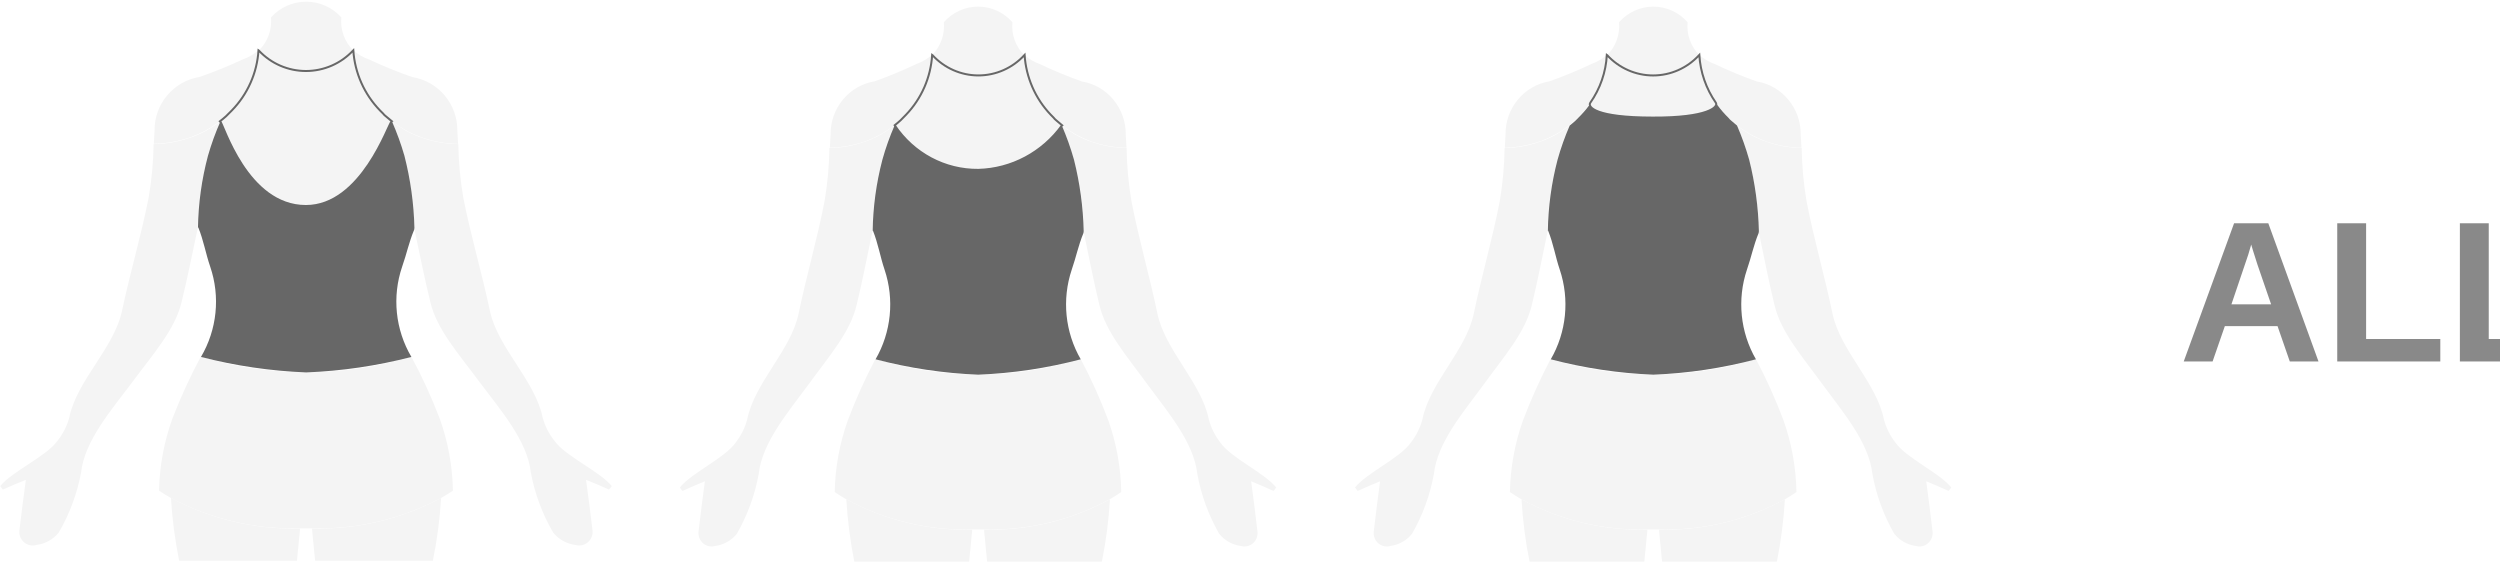
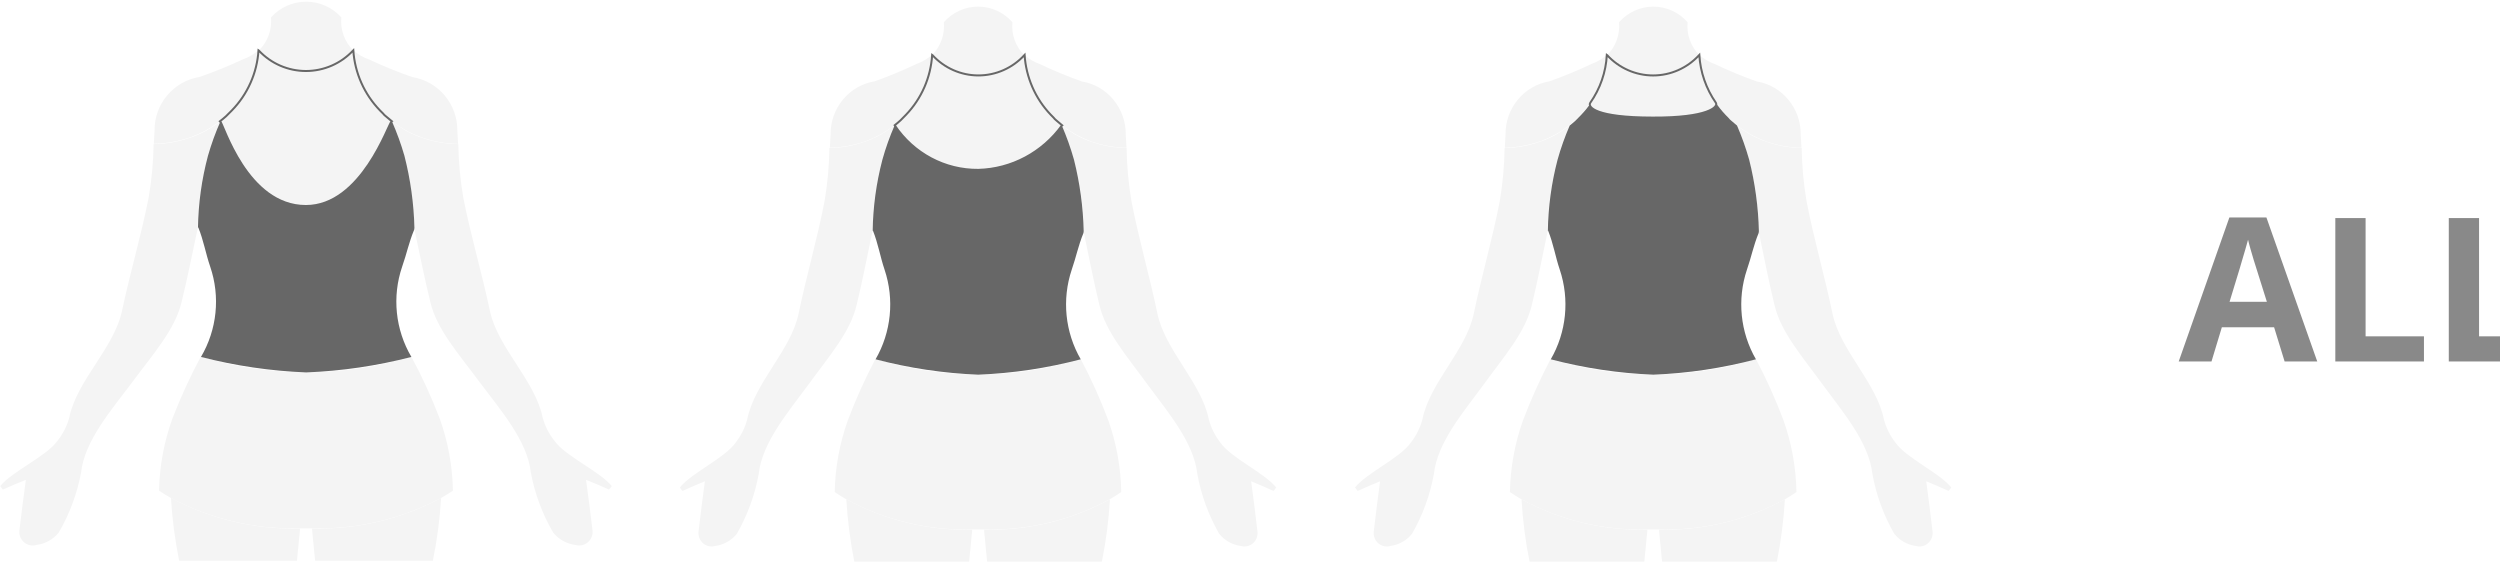
<svg xmlns="http://www.w3.org/2000/svg" width="249px" height="56px" viewBox="0 0 249 56" version="1.1">
  <defs />
  <g id="BodyParts-Thumbnail-Final" stroke="none" stroke-width="1" fill="none" fill-rule="evenodd">
    <g id="neckline_thumbnails">
-       <text id="ALL" fill-opacity="0.775" fill="#686868" font-family="CenturyGothic-Bold, Century Gothic, Arial" font-size="20" font-weight="bold">
+       <text id="ALL" fill-opacity="0.775" fill="#686868" font-family="Muli-Bold, Muli" font-size="20" font-weight="bold">
        <tspan x="217" y="36">ALL</tspan>
      </text>
      <g id="neckline_thumbnails_0" fill-rule="nonzero">
        <path d="M41.699,13.562 C41.624,13.537 41.575,13.512 41.5,13.487 C41.419,13.45 41.336,13.416 41.252,13.387 C41.181,13.364 41.114,13.33 41.053,13.287 C40.978,13.262 40.897,13.212 40.829,13.187 L40.673,13.112 L40.374,12.955 C40.349,12.93 40.324,12.93 40.299,12.905 C39.622,12.53 38.988,12.08 38.411,11.563 C38.308,11.485 38.216,11.393 38.138,11.29 L37.939,11.091 L37.839,10.991 C36.273,9.384 35.338,7.267 35.205,5.027 L35.189,5.015 C35.656,5.42 36.196,5.732 36.78,5.934 C38.174,6.586 39.6,7.167 41.053,7.673 C43.667,8.097 45.578,10.367 45.55,13.015 C45.575,13.462 45.6,13.885 45.625,14.332 C44.442,14.314 43.268,14.113 42.146,13.736 L42.121,13.736 C41.998,13.686 41.848,13.636 41.699,13.562 Z" id="Path_121" fill="#F4F4F4" />
        <path d="M43.936,49.59 C43.809,51.692 43.535,53.783 43.116,55.846 L31.385,55.846 C31.31,54.927 31.187,53.983 31.112,53.064 C31.092,52.924 31.083,52.783 31.087,52.641 C35.561,52.751 39.988,51.7 43.936,49.59 Z" id="Path_113" fill="#F4F4F4" />
        <path d="M43.785,41.665 C42.98,39.56 42.039,37.51 40.97,35.527 C34.131,37.581 26.838,37.581 19.999,35.527 C18.935,37.513 17.995,39.563 17.183,41.665 C16.342,43.976 15.888,46.411 15.841,48.87 C16.213,49.119 16.611,49.368 17.01,49.591 C20.958,51.694 25.384,52.739 29.856,52.623 L31.097,52.623 C35.569,52.739 39.995,51.694 43.943,49.591 C44.341,49.368 44.738,49.122 45.112,48.87 C45.068,46.412 44.62,43.978 43.785,41.665 Z" id="Path_114" fill="#F4F4F4" />
        <path d="M33.996,1.733 C33.104,0.737 31.829,0.168 30.492,0.168 C29.155,0.168 27.881,0.737 26.989,1.733 C27.106,2.962 26.658,4.178 25.772,5.038 L25.797,5.063 C27.061,6.286 28.731,7.003 30.489,7.076 C32.246,6.998 33.914,6.282 35.181,5.063 L35.206,5.038 C34.319,4.179 33.873,2.962 33.996,1.733 Z" id="Path_115" fill="#F4F4F4" />
        <path d="M40.257,15.524 C39.945,14.346 39.529,13.199 39.015,12.095 C39.43,12.4 39.861,12.682 40.307,12.94 C40.332,12.965 40.357,12.965 40.382,12.99 L40.681,13.146 L40.837,13.221 C40.907,13.265 40.982,13.299 41.061,13.321 C41.132,13.345 41.199,13.378 41.259,13.422 C41.341,13.459 41.424,13.493 41.508,13.522 C41.583,13.547 41.632,13.572 41.707,13.597 C41.863,13.647 41.981,13.697 42.129,13.753 L42.143,13.753 C43.272,14.138 44.455,14.339 45.647,14.349 C45.675,16.14 45.841,17.926 46.144,19.69 C46.89,23.493 48.007,27.219 48.803,30.996 C49.598,34.673 53.3,37.903 54.046,41.58 C54.273,42.422 54.67,43.209 55.214,43.89 C56.309,45.454 59.711,46.922 60.93,48.412 C60.846,48.534 60.755,48.65 60.656,48.759 C59.886,48.412 59.115,48.088 58.369,47.79 C58.593,49.429 58.817,51.12 59.015,52.834 C59.067,53.283 58.889,53.727 58.543,54.018 C58.196,54.308 57.727,54.404 57.295,54.274 C56.437,54.162 55.654,53.727 55.105,53.057 C54.017,51.198 53.26,49.164 52.868,47.045 C52.521,43.865 49.762,40.734 47.824,38.13 C45.634,35.174 43.501,32.812 42.855,30.054 C42.259,27.644 41.787,25.206 41.264,22.773 L41.264,22.731 C41.222,20.297 40.884,17.876 40.257,15.524 Z" id="Path_116" fill="#F4F4F4" />
        <path d="M19.237,13.562 C19.312,13.537 19.36,13.512 19.436,13.487 C19.517,13.45 19.6,13.416 19.684,13.387 C19.755,13.364 19.822,13.33 19.883,13.287 C19.958,13.262 20.039,13.212 20.107,13.187 L20.263,13.112 L20.562,12.955 C20.587,12.93 20.612,12.93 20.637,12.905 C21.314,12.53 21.947,12.08 22.525,11.563 C22.628,11.485 22.72,11.393 22.798,11.29 L22.997,11.091 L23.097,10.991 C24.663,9.384 25.598,7.267 25.731,5.027 L25.756,5.002 C25.289,5.407 24.749,5.719 24.165,5.922 C22.771,6.574 21.345,7.154 19.892,7.661 C17.278,8.084 15.367,10.355 15.395,13.002 C15.37,13.45 15.345,13.872 15.32,14.319 C16.504,14.301 17.677,14.1 18.799,13.723 L18.824,13.723 C18.967,13.684 19.105,13.63 19.237,13.562 Z" id="Path_94" fill="#F4F4F4" />
        <path d="M17.025,49.59 C17.152,51.692 17.426,53.783 17.845,55.846 L29.576,55.846 C29.651,54.927 29.774,53.983 29.849,53.064 C29.869,52.924 29.878,52.783 29.874,52.641 C25.4,52.751 20.973,51.7 17.025,49.59 Z" id="Path_88" fill="#F4F4F4" />
        <path d="M20.702,15.524 C21.014,14.346 21.43,13.199 21.944,12.095 C21.529,12.4 21.098,12.682 20.652,12.94 C20.627,12.965 20.602,12.965 20.577,12.99 L20.279,13.146 L20.122,13.221 C20.053,13.265 19.977,13.299 19.899,13.321 C19.828,13.345 19.761,13.378 19.7,13.422 C19.619,13.459 19.536,13.493 19.451,13.522 C19.376,13.547 19.328,13.572 19.253,13.597 C19.096,13.647 18.979,13.697 18.83,13.753 L18.805,13.753 C17.677,14.138 16.494,14.339 15.302,14.349 C15.274,16.14 15.108,17.926 14.804,19.69 C14.058,23.493 12.941,27.219 12.145,30.996 C11.351,34.673 7.648,37.903 6.902,41.58 C6.676,42.422 6.278,43.209 5.734,43.89 C4.639,45.454 1.237,46.922 0.019,48.412 C0.102,48.534 0.194,48.65 0.292,48.759 C1.062,48.412 1.833,48.088 2.578,47.79 C2.354,49.429 2.13,51.12 1.932,52.834 C1.88,53.283 2.057,53.727 2.404,54.018 C2.75,54.308 3.219,54.404 3.652,54.274 C4.51,54.162 5.293,53.727 5.842,53.057 C6.93,51.198 7.686,49.164 8.079,47.045 C8.426,43.865 11.185,40.734 13.123,38.13 C15.313,35.174 17.446,32.812 18.092,30.054 C18.688,27.644 19.16,25.206 19.683,22.773 L19.683,22.731 C19.729,20.296 20.071,17.876 20.702,15.524 Z" id="Path_89" fill="#F4F4F4" />
        <path d="M41.252,22.88 C41.252,22.905 41.277,22.681 41.277,22.706 C41.218,20.283 40.885,17.874 40.283,15.525 C39.948,14.356 39.533,13.21 39.042,12.097 C39.042,12.097 38.644,11.773 38.446,11.599 C38.342,11.521 38.25,11.429 38.172,11.326 L37.973,11.127 L37.873,11.027 C36.305,9.409 35.362,7.286 35.214,5.038 L35.189,5.063 C33.974,6.361 32.275,7.097 30.497,7.097 C28.719,7.097 27.02,6.361 25.805,5.063 L25.78,5.038 C25.638,7.288 24.695,9.413 23.121,11.027 L23.02,11.127 L22.822,11.326 L22.548,11.599 C22.349,11.773 22.151,11.947 21.952,12.097 C21.457,13.209 21.042,14.354 20.71,15.525 C20.085,17.869 19.751,20.281 19.717,22.706 C19.717,22.681 19.742,22.656 19.742,22.631 C20.288,23.973 20.488,25.265 20.936,26.557 C21.955,29.546 21.619,32.831 20.016,35.552 C23.444,36.437 26.957,36.954 30.495,37.093 C34.034,36.956 37.547,36.439 40.975,35.552 C39.372,32.831 39.036,29.546 40.055,26.557 C40.512,25.265 40.706,24.197 41.252,22.88 Z" id="Path_130" fill="#676767" />
        <path d="M39.017,12.072 C38.818,11.915 38.619,11.748 38.421,11.574 C38.317,11.496 38.225,11.404 38.147,11.301 L37.948,11.102 L37.848,11.002 C36.28,9.384 35.337,7.261 35.189,5.013 L35.164,5.038 C33.949,6.335 32.25,7.072 30.472,7.072 C28.694,7.072 26.995,6.335 25.78,5.038 L25.747,5.015 C25.605,7.265 24.662,9.389 23.088,11.003 L22.988,11.104 L22.789,11.302 L22.515,11.576 C22.317,11.75 22.118,11.923 21.919,12.073 C22.243,12.322 24.578,20.519 30.467,20.519 C36.032,20.519 38.691,12.295 39.015,12.073 L39.017,12.072 Z" id="Path_243" stroke="#676767" stroke-width="0.2" fill="#F4F4F4" />
      </g>
      <g id="neckline_thumbnails_1" transform="translate(67, 0)" fill-rule="nonzero">
        <path d="M17.292,49.723 C17.415,51.81 17.682,53.885 18.091,55.934 L29.529,55.934 C29.602,55.021 29.722,54.085 29.795,53.172 C29.815,53.033 29.823,52.893 29.82,52.752 C25.457,52.861 21.141,51.817 17.292,49.723 Z" id="Path_143" fill="#F4F4F4" />
        <path d="M20.877,15.905 C21.181,14.736 21.587,13.597 22.088,12.501 C21.683,12.803 21.263,13.083 20.828,13.339 C20.804,13.364 20.78,13.364 20.755,13.389 L20.464,13.544 L20.311,13.619 C20.244,13.662 20.17,13.696 20.093,13.718 C20.024,13.741 19.959,13.775 19.9,13.818 C19.821,13.855 19.74,13.888 19.657,13.917 C19.584,13.942 19.537,13.967 19.464,13.992 C19.311,14.041 19.197,14.091 19.052,14.147 L19.027,14.147 C17.927,14.529 16.774,14.728 15.611,14.738 C15.584,16.516 15.422,18.289 15.126,20.041 C14.399,23.816 13.31,27.514 12.534,31.264 C11.759,34.915 8.15,38.121 7.422,41.771 C7.201,42.607 6.813,43.388 6.283,44.065 C5.215,45.618 1.899,47.074 0.711,48.554 C0.792,48.675 0.881,48.79 0.978,48.898 C1.728,48.554 2.48,48.232 3.206,47.936 C2.987,49.563 2.769,51.242 2.576,52.943 C2.525,53.389 2.698,53.83 3.036,54.118 C3.374,54.406 3.831,54.502 4.253,54.373 C5.09,54.261 5.853,53.83 6.388,53.165 C7.449,51.319 8.187,49.3 8.569,47.197 C8.908,44.04 11.598,40.931 13.487,38.346 C15.622,35.411 17.702,33.067 18.332,30.329 C18.913,27.937 19.374,25.516 19.883,23.101 L19.883,23.06 C19.94,20.643 20.273,18.242 20.877,15.905 Z" id="Path_144" fill="#F4F4F4" />
        <path d="M19.473,13.957 C19.546,13.933 19.593,13.908 19.666,13.883 C19.745,13.846 19.826,13.812 19.909,13.784 C19.978,13.76 20.043,13.727 20.103,13.684 C20.176,13.659 20.255,13.61 20.321,13.585 L20.473,13.51 L20.764,13.355 C20.789,13.33 20.813,13.33 20.838,13.305 C21.498,12.933 22.116,12.486 22.678,11.973 C22.779,11.895 22.869,11.804 22.945,11.701 L23.139,11.504 L23.236,11.405 C24.763,9.81 25.675,7.708 25.805,5.484 L25.829,5.459 C25.374,5.862 24.847,6.171 24.278,6.372 C22.919,7.02 21.528,7.596 20.112,8.099 C17.563,8.519 15.699,10.773 15.727,13.402 C15.703,13.846 15.679,14.265 15.654,14.709 C16.808,14.691 17.952,14.491 19.046,14.117 L19.07,14.117 C19.208,14.074 19.343,14.021 19.473,13.957 Z" id="Path_149" fill="#F4F4F4" />
        <path d="M43.552,49.723 C43.429,51.81 43.162,53.885 42.753,55.934 L31.316,55.934 C31.243,55.021 31.122,54.085 31.049,53.172 C31.029,53.033 31.021,52.893 31.025,52.752 C35.387,52.861 39.704,51.817 43.552,49.723 Z" id="Path_168" fill="#F4F4F4" />
        <path d="M43.383,41.855 C42.598,39.766 41.681,37.731 40.638,35.762 C33.97,37.802 26.86,37.802 20.191,35.762 C19.154,37.734 18.237,39.769 17.446,41.855 C16.626,44.15 16.184,46.567 16.138,49.009 C16.5,49.256 16.888,49.502 17.277,49.725 C21.126,51.812 25.441,52.849 29.802,52.734 L31.012,52.734 C35.373,52.849 39.688,51.812 43.537,49.725 C43.925,49.502 44.312,49.259 44.676,49.009 C44.634,46.568 44.197,44.151 43.383,41.855 Z" id="Path_169" fill="#F4F4F4" />
        <path d="M33.838,2.214 C32.968,1.225 31.726,0.66 30.422,0.66 C29.118,0.66 27.876,1.225 27.006,2.214 C27.12,3.435 26.684,4.642 25.82,5.495 L25.844,5.52 C27.077,6.734 28.705,7.445 30.419,7.518 C32.132,7.441 33.759,6.73 34.994,5.52 L35.019,5.495 C34.154,4.642 33.719,3.434 33.838,2.214 Z" id="Path_170" fill="#F4F4F4" />
        <path d="M39.943,15.905 C39.639,14.736 39.233,13.597 38.732,12.501 C39.137,12.803 39.557,13.083 39.992,13.339 C40.016,13.364 40.04,13.364 40.065,13.389 L40.356,13.544 L40.509,13.619 C40.576,13.662 40.65,13.696 40.727,13.718 C40.796,13.741 40.861,13.775 40.92,13.818 C40.999,13.855 41.08,13.888 41.163,13.917 C41.236,13.942 41.283,13.967 41.356,13.992 C41.509,14.041 41.623,14.091 41.768,14.147 L41.793,14.147 C42.893,14.529 44.046,14.728 45.209,14.738 C45.236,16.516 45.398,18.289 45.694,20.041 C46.421,23.816 47.51,27.514 48.286,31.264 C49.061,34.915 52.67,38.121 53.398,41.771 C53.619,42.607 54.007,43.388 54.537,44.065 C55.605,45.618 58.921,47.074 60.109,48.554 C60.028,48.675 59.939,48.79 59.843,48.898 C59.092,48.554 58.34,48.232 57.614,47.936 C57.833,49.563 58.051,51.242 58.244,52.943 C58.295,53.389 58.122,53.83 57.784,54.118 C57.446,54.406 56.989,54.502 56.567,54.373 C55.73,54.261 54.967,53.83 54.432,53.165 C53.371,51.319 52.633,49.3 52.251,47.197 C51.913,44.04 49.222,40.931 47.333,38.346 C45.198,35.411 43.118,33.067 42.488,30.329 C41.907,27.937 41.446,25.516 40.937,23.101 L40.937,23.06 C40.904,20.641 40.57,18.237 39.943,15.905 Z" id="Path_171" fill="#F4F4F4" />
        <path d="M41.372,13.957 C41.299,13.933 41.251,13.908 41.178,13.883 C41.099,13.846 41.018,13.812 40.936,13.784 C40.866,13.76 40.801,13.727 40.742,13.684 C40.669,13.659 40.589,13.61 40.524,13.585 L40.371,13.51 L40.08,13.355 C40.056,13.33 40.031,13.33 40.007,13.305 C39.346,12.933 38.729,12.486 38.166,11.973 C38.065,11.895 37.976,11.804 37.899,11.701 L37.706,11.504 L37.61,11.405 C36.083,9.81 35.171,7.708 35.041,5.484 L35.025,5.472 C35.48,5.874 36.006,6.184 36.576,6.385 C37.935,7.032 39.325,7.608 40.742,8.111 C43.29,8.531 45.154,10.786 45.126,13.414 C45.151,13.858 45.175,14.277 45.199,14.721 C44.046,14.703 42.902,14.504 41.808,14.13 L41.783,14.13 C41.641,14.087 41.503,14.03 41.372,13.957 Z" id="Path_176" fill="#F4F4F4" />
        <path d="M40.913,23.207 C40.913,23.232 40.937,23.01 40.937,23.035 C40.88,20.629 40.555,18.237 39.969,15.906 C39.642,14.745 39.237,13.608 38.758,12.503 C38.758,12.503 38.371,12.181 38.177,12.009 C38.076,11.931 37.986,11.84 37.91,11.737 L37.716,11.54 L37.619,11.44 C36.089,9.835 35.17,7.727 35.026,5.495 L35.002,5.52 C33.817,6.808 32.16,7.539 30.427,7.539 C28.693,7.539 27.037,6.808 25.852,5.52 L25.827,5.495 C25.689,7.729 24.77,9.838 23.235,11.44 L23.137,11.54 L22.944,11.737 L22.677,12.009 C22.483,12.181 22.289,12.353 22.096,12.503 C21.613,13.606 21.208,14.744 20.885,15.906 C20.275,18.233 19.95,20.627 19.916,23.035 C19.916,23.01 19.941,22.985 19.941,22.96 C20.473,24.292 20.668,25.575 21.103,26.858 C22.097,29.825 21.769,33.086 20.206,35.787 C23.549,36.666 26.974,37.179 30.424,37.317 C33.874,37.181 37.299,36.668 40.641,35.787 C39.078,33.086 38.751,29.825 39.745,26.858 C40.191,25.575 40.38,24.514 40.913,23.207 Z" id="Path_185" fill="#676767" />
        <path d="M38.781,12.478 C38.587,12.322 38.393,12.156 38.2,11.984 C38.099,11.906 38.009,11.815 37.933,11.712 L37.739,11.515 L37.642,11.416 C36.112,9.81 35.193,7.702 35.049,5.47 L35.025,5.495 C33.839,6.783 32.183,7.513 30.45,7.513 C28.716,7.513 27.06,6.783 25.875,5.495 L25.843,5.472 C25.705,7.705 24.785,9.815 23.25,11.417 L23.153,11.517 L22.959,11.714 L22.692,11.986 C22.498,12.158 22.305,12.33 22.111,12.479 C23.984,15.286 27.112,16.953 30.445,16.919 C33.748,16.832 36.826,15.193 38.779,12.479 L38.781,12.478 Z" id="Path_356" stroke="#676767" stroke-width="0.2" fill="#F4F4F4" />
      </g>
      <g id="neckline_thumbnails_2" transform="translate(134, 0)" fill-rule="nonzero">
        <path d="M43.778,49.723 C43.655,51.81 43.388,53.885 42.979,55.934 L31.542,55.934 C31.468,55.021 31.348,54.085 31.275,53.172 C31.255,53.033 31.247,52.893 31.25,52.752 C35.613,52.861 39.929,51.818 43.778,49.723 Z" id="Path_223" fill="#F4F4F4" />
        <path d="M43.633,41.855 C42.848,39.766 41.931,37.731 40.888,35.762 C34.22,37.802 27.11,37.802 20.441,35.762 C19.404,37.734 18.487,39.769 17.696,41.855 C16.876,44.15 16.434,46.567 16.388,49.009 C16.751,49.256 17.139,49.502 17.527,49.725 C21.376,51.812 25.692,52.849 30.052,52.734 L31.262,52.734 C35.623,52.849 39.938,51.812 43.787,49.725 C44.175,49.502 44.562,49.259 44.926,49.009 C44.884,46.568 44.447,44.151 43.633,41.855 Z" id="Path_224" fill="#F4F4F4" />
        <path d="M34.087,2.214 C33.217,1.225 31.975,0.66 30.671,0.66 C29.367,0.66 28.125,1.225 27.255,2.214 C27.369,3.435 26.933,4.642 26.068,5.495 L26.093,5.52 C27.326,6.734 28.954,7.445 30.668,7.518 C32.381,7.441 34.007,6.73 35.243,5.52 L35.267,5.495 C34.402,4.642 33.967,3.434 34.087,2.214 Z" id="Path_225" fill="#F4F4F4" />
        <path d="M40.191,15.905 C39.887,14.736 39.482,13.597 38.981,12.501 C39.385,12.803 39.806,13.083 40.24,13.339 C40.265,13.364 40.289,13.364 40.313,13.389 L40.605,13.544 L40.757,13.619 C40.825,13.662 40.898,13.696 40.975,13.718 C41.044,13.741 41.11,13.775 41.169,13.818 C41.248,13.855 41.329,13.888 41.411,13.917 C41.485,13.942 41.532,13.967 41.605,13.992 C41.758,14.041 41.872,14.091 42.017,14.147 L42.031,14.147 C43.131,14.529 44.284,14.728 45.447,14.738 C45.474,16.516 45.636,18.289 45.931,20.041 C46.659,23.816 47.748,27.514 48.524,31.264 C49.299,34.915 52.908,38.121 53.636,41.771 C53.857,42.607 54.245,43.388 54.775,44.065 C55.842,45.618 59.159,47.074 60.347,48.554 C60.266,48.675 60.177,48.79 60.08,48.898 C59.33,48.554 58.578,48.232 57.852,47.936 C58.07,49.563 58.289,51.242 58.482,52.943 C58.533,53.389 58.36,53.83 58.022,54.118 C57.684,54.406 57.227,54.502 56.805,54.373 C55.968,54.261 55.205,53.83 54.67,53.165 C53.609,51.319 52.871,49.3 52.489,47.197 C52.15,44.04 49.46,40.931 47.571,38.346 C45.436,35.411 43.356,33.067 42.726,30.329 C42.145,27.937 41.684,25.516 41.175,23.101 L41.175,23.06 C41.134,20.643 40.803,18.24 40.191,15.905 Z" id="Path_226" fill="#F4F4F4" />
        <path d="M41.597,13.957 C41.524,13.933 41.477,13.908 41.404,13.883 C41.325,13.846 41.244,13.812 41.161,13.784 C41.092,13.76 41.027,13.727 40.968,13.684 C40.894,13.659 40.815,13.61 40.75,13.585 L40.597,13.51 L40.306,13.355 C40.281,13.33 40.257,13.33 40.233,13.305 C39.572,12.933 38.955,12.486 38.392,11.973 C38.291,11.895 38.201,11.804 38.125,11.701 L37.931,11.504 L37.834,11.405 C36.307,9.81 35.395,7.708 35.266,5.484 L35.25,5.472 C35.705,5.874 36.232,6.184 36.801,6.385 C38.16,7.032 39.551,7.608 40.968,8.111 C43.516,8.531 45.38,10.786 45.352,13.414 C45.376,13.858 45.401,14.277 45.425,14.721 C44.271,14.703 43.127,14.504 42.034,14.13 L42.009,14.13 C41.889,14.08 41.744,14.03 41.597,13.957 Z" id="Path_231" fill="#F4F4F4" />
        <path d="M19.697,13.957 C19.77,13.933 19.817,13.908 19.891,13.883 C19.97,13.846 20.051,13.812 20.133,13.784 C20.202,13.761 20.267,13.727 20.327,13.684 C20.4,13.659 20.479,13.61 20.545,13.585 L20.697,13.51 L20.989,13.355 C21.013,13.33 21.037,13.33 21.062,13.305 C21.722,12.933 22.34,12.486 22.902,11.973 C23.003,11.895 23.093,11.804 23.169,11.701 L23.363,11.504 L23.461,11.405 C24.988,9.81 25.899,7.708 26.029,5.484 L26.053,5.459 C25.598,5.862 25.072,6.171 24.502,6.372 C23.143,7.02 21.753,7.596 20.336,8.099 C17.787,8.519 15.924,10.773 15.951,13.402 C15.927,13.846 15.903,14.265 15.878,14.709 C17.032,14.691 18.176,14.491 19.27,14.117 L19.294,14.117 C19.434,14.078 19.568,14.025 19.697,13.957 Z" id="Path_204" fill="#F4F4F4" />
        <path d="M17.541,49.723 C17.664,51.81 17.931,53.885 18.34,55.934 L29.777,55.934 C29.85,55.021 29.971,54.085 30.044,53.172 C30.064,53.033 30.072,52.893 30.068,52.752 C25.706,52.861 21.389,51.817 17.541,49.723 Z" id="Path_198" fill="#F4F4F4" />
        <path d="M21.126,15.905 C21.43,14.736 21.835,13.597 22.337,12.501 C21.932,12.803 21.511,13.083 21.077,13.339 C21.053,13.364 21.028,13.364 21.004,13.389 L20.713,13.544 L20.56,13.619 C20.492,13.662 20.419,13.696 20.342,13.718 C20.273,13.741 20.208,13.775 20.148,13.818 C20.069,13.855 19.988,13.888 19.906,13.917 C19.833,13.942 19.785,13.967 19.712,13.992 C19.56,14.041 19.445,14.091 19.3,14.147 L19.276,14.147 C18.176,14.529 17.022,14.728 15.86,14.738 C15.833,16.516 15.671,18.289 15.375,20.041 C14.648,23.816 13.559,27.514 12.783,31.264 C12.008,34.915 8.398,38.121 7.671,41.771 C7.45,42.607 7.062,43.388 6.532,44.065 C5.464,45.618 2.147,47.074 0.959,48.554 C1.041,48.675 1.13,48.79 1.226,48.898 C1.976,48.554 2.728,48.232 3.456,47.936 C3.238,49.563 3.019,51.242 2.826,52.943 C2.775,53.389 2.948,53.83 3.286,54.118 C3.624,54.406 4.081,54.502 4.503,54.373 C5.34,54.261 6.103,53.83 6.638,53.165 C7.699,51.319 8.437,49.3 8.819,47.197 C9.158,44.04 11.848,40.931 13.737,38.346 C15.872,35.411 17.952,33.067 18.582,30.329 C19.163,27.937 19.624,25.516 20.133,23.101 L20.133,23.06 C20.177,20.642 20.511,18.24 21.126,15.905 Z" id="Path_199" fill="#F4F4F4" />
        <path d="M41.161,23.207 C41.161,23.232 41.186,23.01 41.186,23.035 C41.128,20.629 40.804,18.237 40.217,15.906 C39.89,14.745 39.486,13.608 39.006,12.503 C39.006,12.503 38.619,12.181 38.425,12.009 C38.325,11.931 38.235,11.84 38.159,11.737 L37.965,11.54 L37.867,11.44 C36.338,9.835 35.419,7.727 35.275,5.495 L35.25,5.52 C34.065,6.808 32.409,7.538 30.675,7.538 C28.942,7.538 27.286,6.808 26.1,5.52 L26.076,5.495 C25.938,7.729 25.018,9.838 23.483,11.44 L23.386,11.54 L23.192,11.737 L22.925,12.009 C22.732,12.181 22.538,12.353 22.344,12.503 C21.861,13.606 21.457,14.744 21.133,15.906 C20.523,18.233 20.198,20.627 20.165,23.035 C20.165,23.01 20.189,22.985 20.189,22.96 C20.723,24.292 20.917,25.575 21.353,26.858 C22.347,29.825 22.019,33.086 20.456,35.787 C23.799,36.666 27.224,37.179 30.674,37.317 C34.124,37.181 37.549,36.668 40.891,35.787 C39.328,33.086 39.001,29.825 39.995,26.858 C40.44,25.575 40.629,24.514 41.161,23.207 Z" id="Path_240" fill="#676767" />
        <path d="M36.897,10.232 C35.925,8.832 35.355,7.184 35.25,5.472 L35.226,5.497 C34.04,6.784 32.384,7.515 30.651,7.515 C28.918,7.515 27.261,6.784 26.076,5.497 L26.041,5.472 C25.948,7.186 25.377,8.837 24.394,10.232 C24.103,10.652 24.903,11.712 30.62,11.712 C36.074,11.737 37.189,10.652 36.897,10.232 Z" id="Path_357" stroke="#676767" stroke-width="0.2" fill="#F4F4F4" />
      </g>
    </g>
  </g>
</svg>
